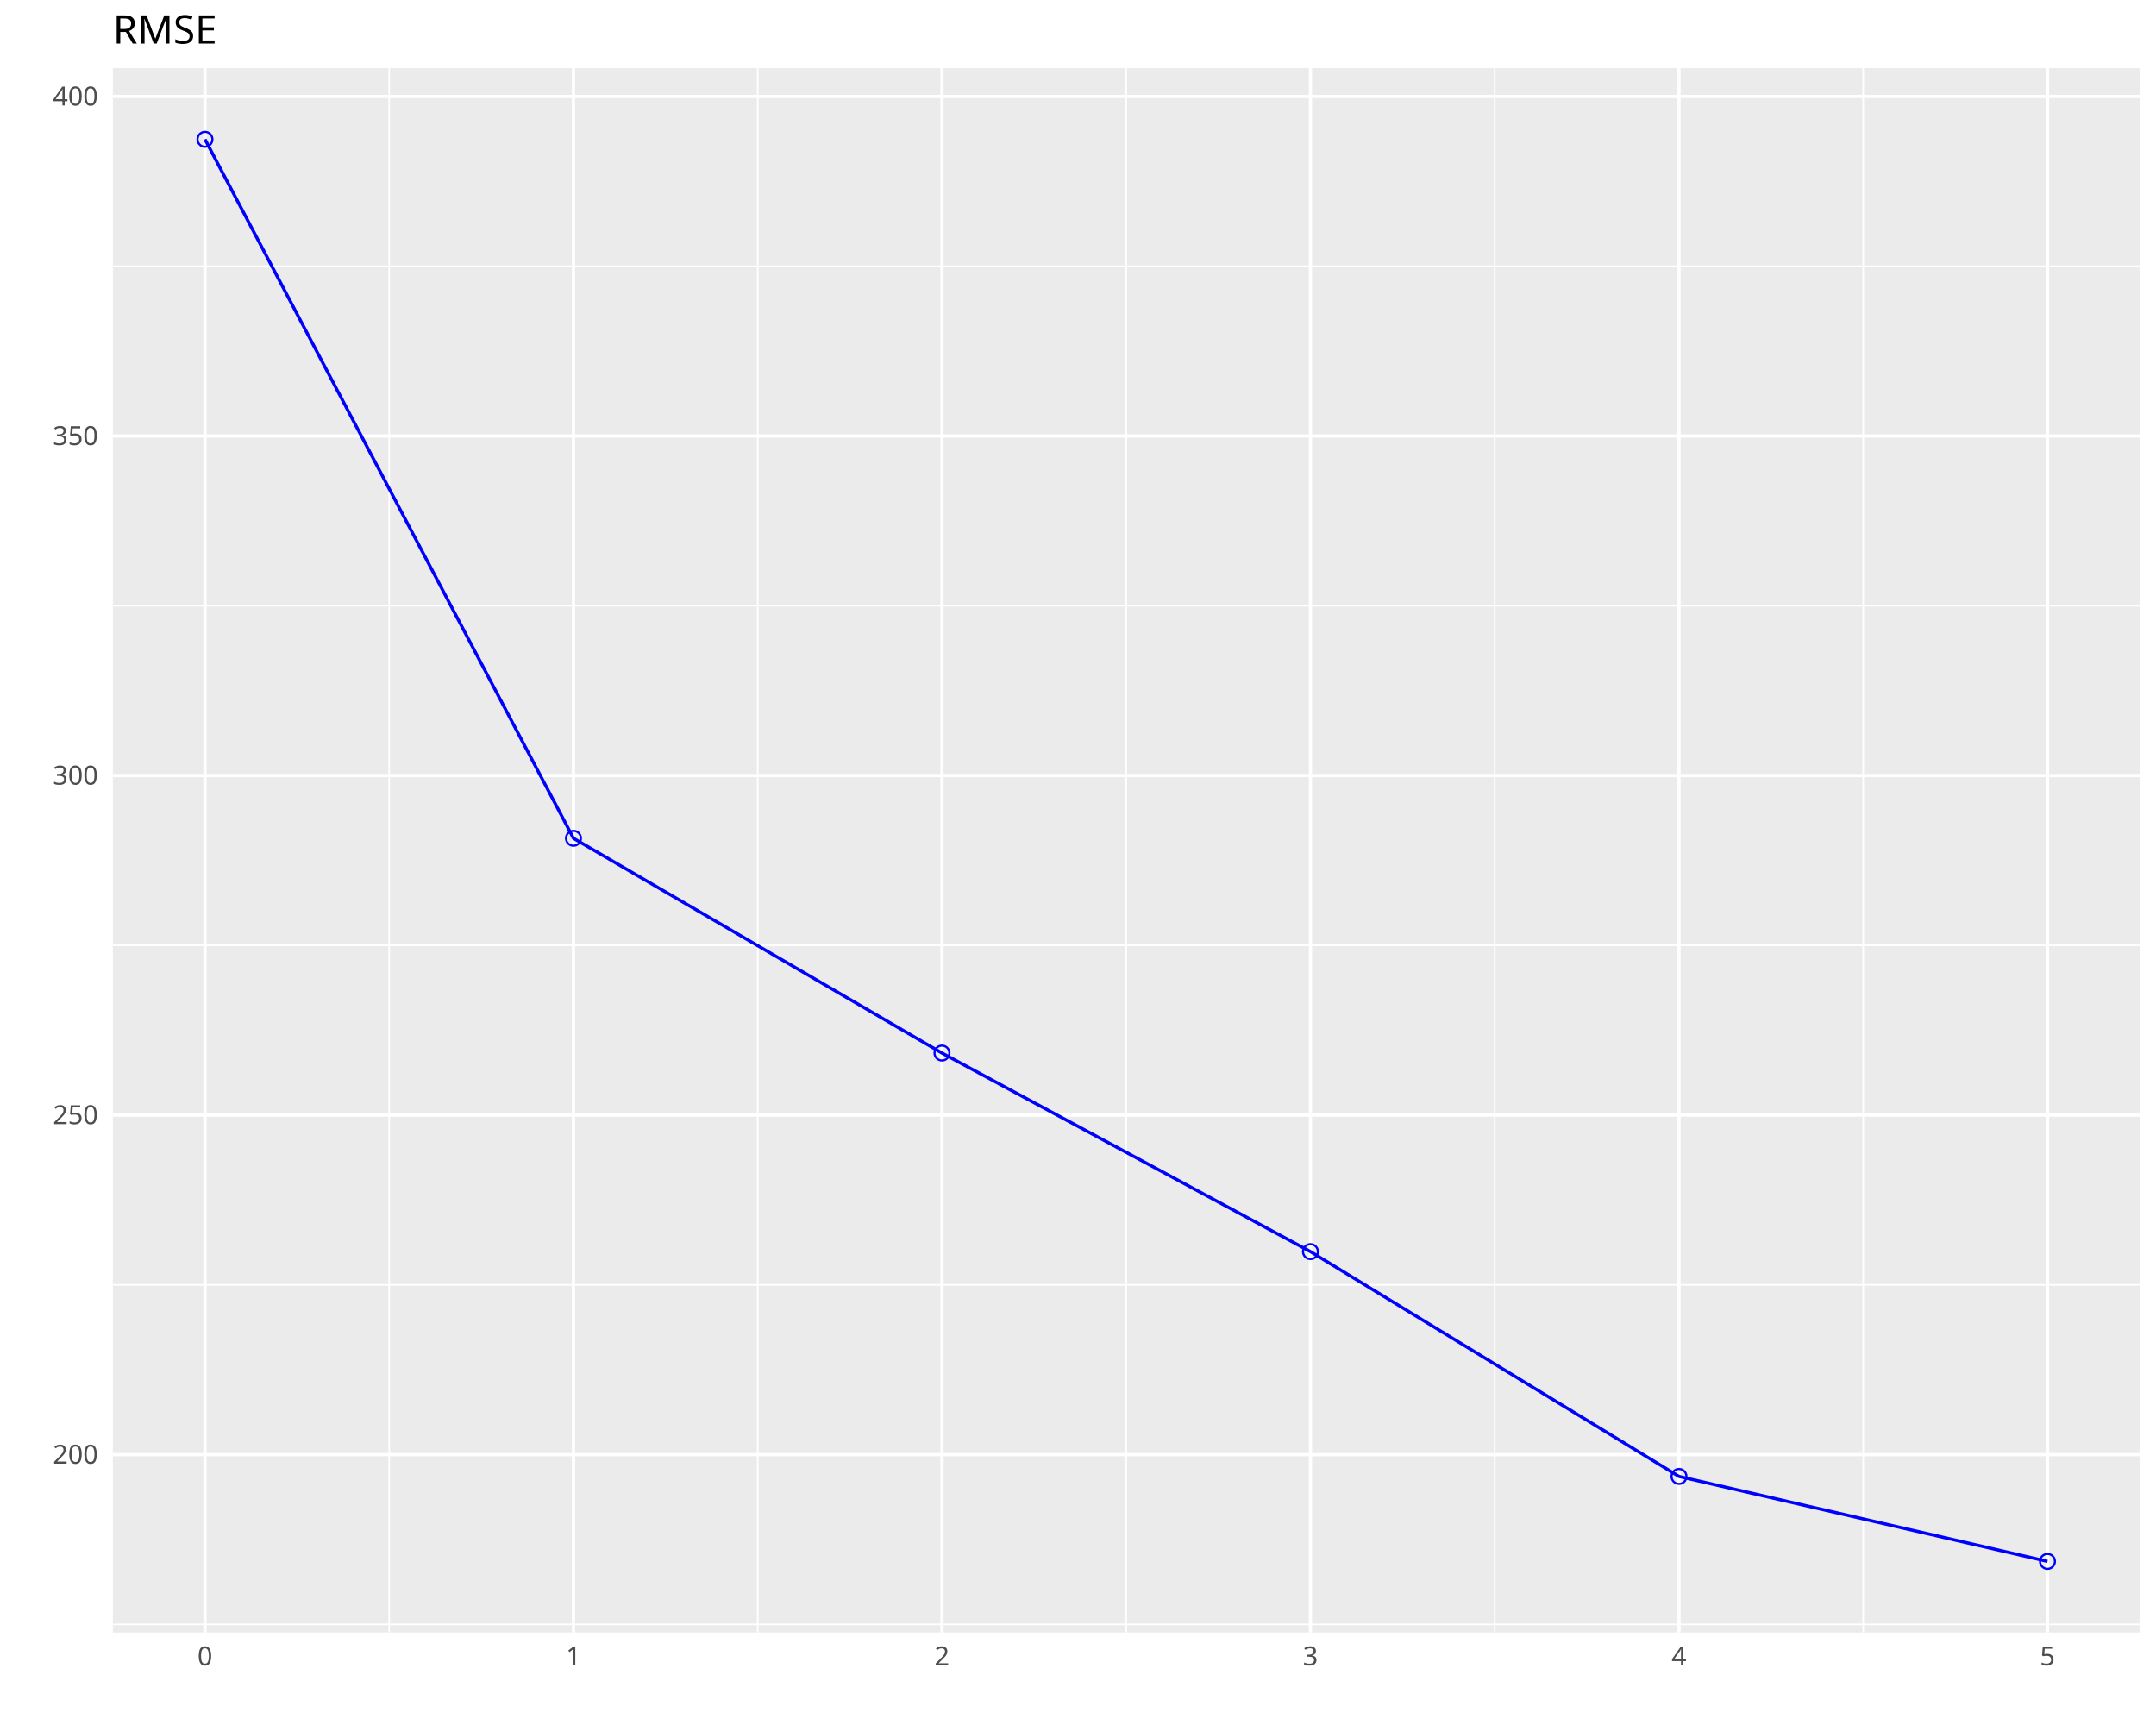
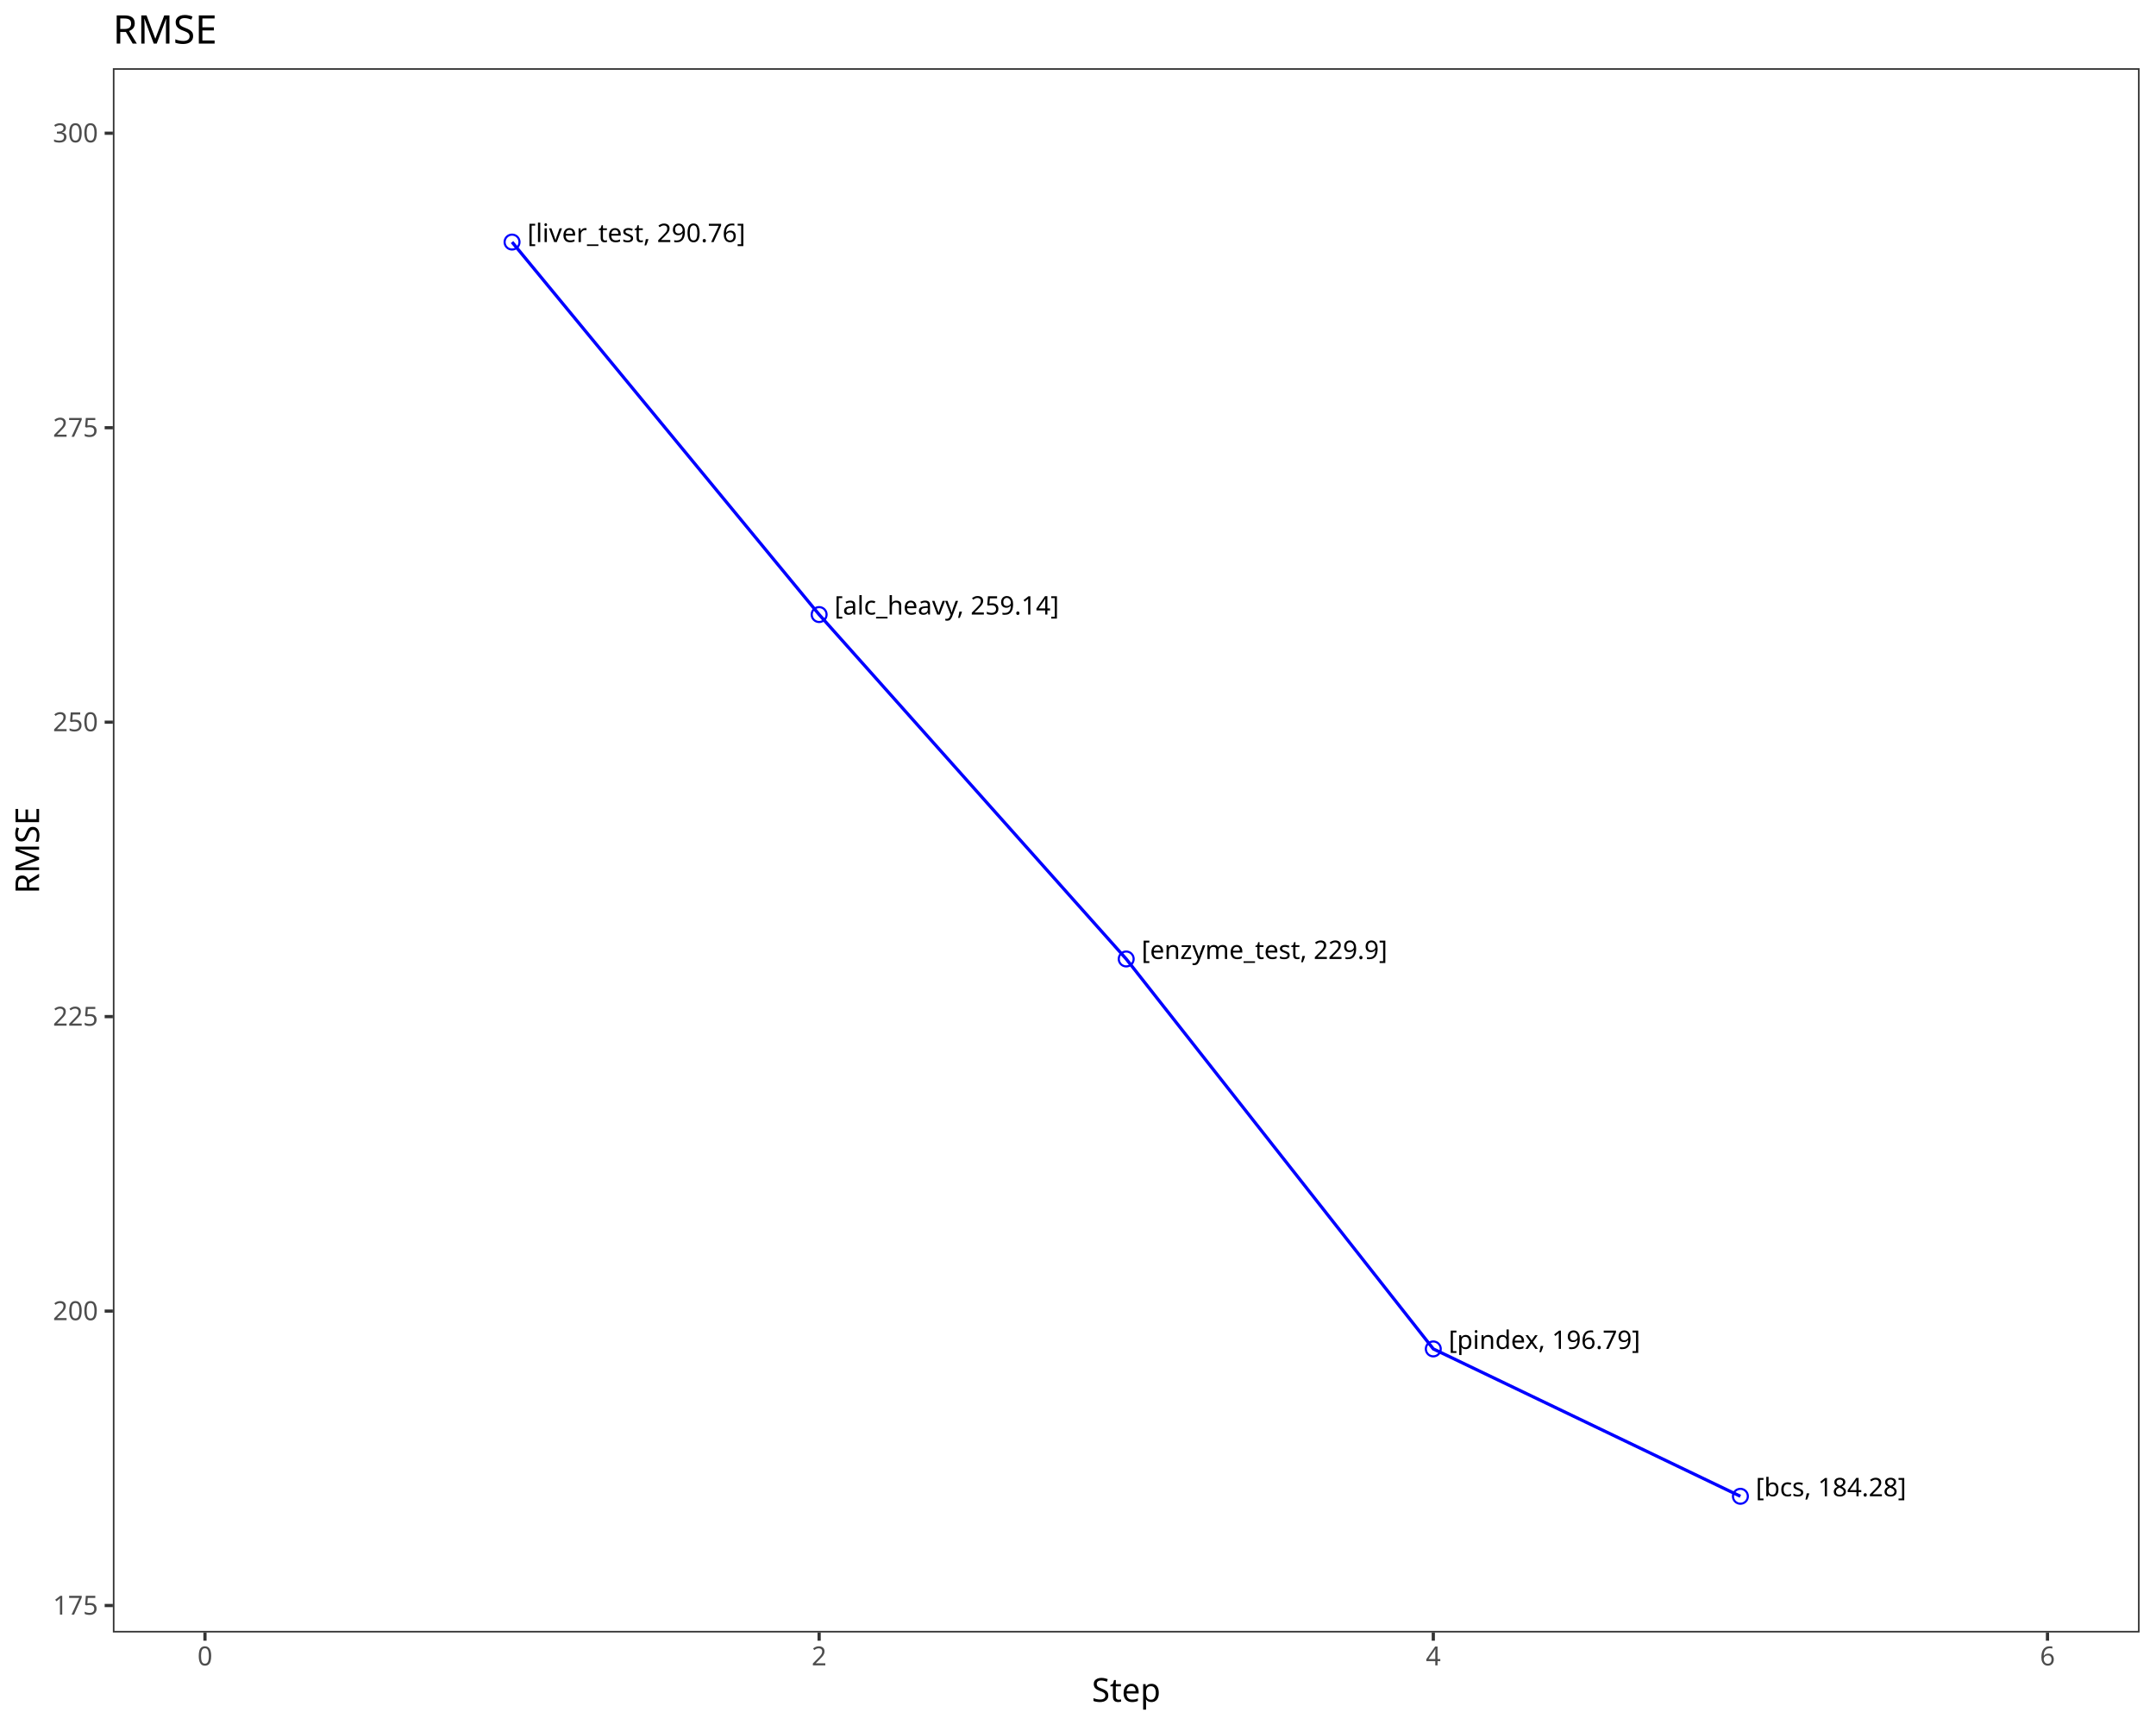
<svg xmlns="http://www.w3.org/2000/svg" class="svglite" data-engine-version="2.0" width="720.00pt" height="576.00pt" viewBox="0 0 720.00 576.00">
  <defs>
    <style type="text/css">
    .svglite line, .svglite polyline, .svglite polygon, .svglite path, .svglite rect, .svglite circle {
      fill: none;
      stroke: #000000;
      stroke-linecap: round;
      stroke-linejoin: round;
      stroke-miterlimit: 10.00;
    }
  </style>
  </defs>
  <rect width="100%" height="100%" style="stroke: none; fill: #FFFFFF;" />
  <defs>
    <clipPath id="cpMC4wMHw3MjAuMDB8MC4wMHw1NzYuMDA=">
      <rect x="0.00" y="0.00" width="720.00" height="576.00" />
    </clipPath>
  </defs>
  <g clip-path="url(#cpMC4wMHw3MjAuMDB8MC4wMHw1NzYuMDA=)">
    <rect x="0.00" y="0.00" width="720.00" height="576.00" style="stroke-width: 1.07; stroke: #FFFFFF; fill: #FFFFFF;" />
  </g>
  <defs>
    <clipPath id="cpMzcuNjl8NzE0LjUyfDIyLjc4fDU0NS4xMQ==">
      <rect x="37.69" y="22.78" width="676.83" height="522.33" />
    </clipPath>
  </defs>
  <g clip-path="url(#cpMzcuNjl8NzE0LjUyfDIyLjc4fDU0NS4xMQ==)">
-     <rect x="37.69" y="22.78" width="676.83" height="522.33" style="stroke-width: 1.07; stroke: none; fill: #EBEBEB;" />
-     <polyline points="37.69,542.40 714.52,542.40 " style="stroke-width: 0.53; stroke: #FFFFFF; stroke-linecap: butt;" />
-     <polyline points="37.69,429.03 714.52,429.03 " style="stroke-width: 0.53; stroke: #FFFFFF; stroke-linecap: butt;" />
-     <polyline points="37.69,315.65 714.52,315.65 " style="stroke-width: 0.53; stroke: #FFFFFF; stroke-linecap: butt;" />
-     <polyline points="37.69,202.28 714.52,202.28 " style="stroke-width: 0.53; stroke: #FFFFFF; stroke-linecap: butt;" />
-     <polyline points="37.69,88.90 714.52,88.90 " style="stroke-width: 0.53; stroke: #FFFFFF; stroke-linecap: butt;" />
-     <polyline points="129.98,545.11 129.98,22.78 " style="stroke-width: 0.53; stroke: #FFFFFF; stroke-linecap: butt;" />
-     <polyline points="253.04,545.11 253.04,22.78 " style="stroke-width: 0.53; stroke: #FFFFFF; stroke-linecap: butt;" />
-     <polyline points="376.10,545.11 376.10,22.78 " style="stroke-width: 0.53; stroke: #FFFFFF; stroke-linecap: butt;" />
-     <polyline points="499.16,545.11 499.16,22.78 " style="stroke-width: 0.53; stroke: #FFFFFF; stroke-linecap: butt;" />
-     <polyline points="622.23,545.11 622.23,22.78 " style="stroke-width: 0.53; stroke: #FFFFFF; stroke-linecap: butt;" />
-     <polyline points="37.69,485.72 714.52,485.72 " style="stroke-width: 1.07; stroke: #FFFFFF; stroke-linecap: butt;" />
-     <polyline points="37.69,372.34 714.52,372.34 " style="stroke-width: 1.07; stroke: #FFFFFF; stroke-linecap: butt;" />
-     <polyline points="37.69,258.97 714.52,258.97 " style="stroke-width: 1.07; stroke: #FFFFFF; stroke-linecap: butt;" />
-     <polyline points="37.69,145.59 714.52,145.59 " style="stroke-width: 1.07; stroke: #FFFFFF; stroke-linecap: butt;" />
-     <polyline points="37.69,32.22 714.52,32.22 " style="stroke-width: 1.07; stroke: #FFFFFF; stroke-linecap: butt;" />
-     <polyline points="68.45,545.11 68.45,22.78 " style="stroke-width: 1.07; stroke: #FFFFFF; stroke-linecap: butt;" />
-     <polyline points="191.51,545.11 191.51,22.78 " style="stroke-width: 1.07; stroke: #FFFFFF; stroke-linecap: butt;" />
-     <polyline points="314.57,545.11 314.57,22.78 " style="stroke-width: 1.07; stroke: #FFFFFF; stroke-linecap: butt;" />
-     <polyline points="437.63,545.11 437.63,22.78 " style="stroke-width: 1.07; stroke: #FFFFFF; stroke-linecap: butt;" />
-     <polyline points="560.70,545.11 560.70,22.78 " style="stroke-width: 1.07; stroke: #FFFFFF; stroke-linecap: butt;" />
-     <polyline points="683.76,545.11 683.76,22.78 " style="stroke-width: 1.07; stroke: #FFFFFF; stroke-linecap: butt;" />
-     <polyline points="68.45,46.53 191.51,279.92 314.57,351.63 437.63,417.93 560.70,493.00 683.76,521.37 " style="stroke-width: 1.07; stroke: #0000FF; stroke-linecap: butt;" />
-     <circle cx="68.45" cy="46.53" r="2.49" style="stroke-width: 0.71; stroke: #0000FF;" />
-     <circle cx="191.51" cy="279.92" r="2.49" style="stroke-width: 0.71; stroke: #0000FF;" />
-     <circle cx="314.57" cy="351.63" r="2.49" style="stroke-width: 0.71; stroke: #0000FF;" />
-     <circle cx="437.63" cy="417.93" r="2.49" style="stroke-width: 0.71; stroke: #0000FF;" />
-     <circle cx="560.70" cy="493.00" r="2.49" style="stroke-width: 0.71; stroke: #0000FF;" />
-     <circle cx="683.76" cy="521.37" r="2.49" style="stroke-width: 0.71; stroke: #0000FF;" />
+     <rect x="37.69" y="22.78" width="676.83" height="522.33" style="stroke-width: 1.07; stroke: none; fill: #FFFFFF;" />
+     <polyline points="171.00,80.83 273.55,205.21 376.10,320.21 478.65,450.42 581.21,499.63 " style="stroke-width: 1.07; stroke: #0000FF; stroke-linecap: butt;" />
+     <circle cx="171.00" cy="80.83" r="2.49" style="stroke-width: 0.71; stroke: #0000FF;" />
+     <circle cx="273.55" cy="205.21" r="2.49" style="stroke-width: 0.71; stroke: #0000FF;" />
+     <circle cx="376.10" cy="320.21" r="2.49" style="stroke-width: 0.71; stroke: #0000FF;" />
+     <circle cx="478.65" cy="450.42" r="2.49" style="stroke-width: 0.71; stroke: #0000FF;" />
+     <circle cx="581.21" cy="499.63" r="2.49" style="stroke-width: 0.71; stroke: #0000FF;" />
+     <text x="176.13" y="80.83" style="font-size: 8.54px; font-family: sans;" textLength="69.75px" lengthAdjust="spacingAndGlyphs">[liver_test, 290.76]</text>
+     <text x="278.68" y="205.21" style="font-size: 8.54px; font-family: sans;" textLength="74.04px" lengthAdjust="spacingAndGlyphs">[alc_heavy, 259.14]</text>
+     <text x="381.23" y="320.21" style="font-size: 8.54px; font-family: sans;" textLength="79.26px" lengthAdjust="spacingAndGlyphs">[enzyme_test, 229.9]</text>
+     <text x="483.78" y="450.42" style="font-size: 8.54px; font-family: sans;" textLength="60.75px" lengthAdjust="spacingAndGlyphs">[pindex, 196.79]</text>
+     <text x="586.33" y="499.63" style="font-size: 8.54px; font-family: sans;" textLength="48.88px" lengthAdjust="spacingAndGlyphs">[bcs, 184.28]</text>
+     <rect x="37.69" y="22.78" width="676.83" height="522.33" style="stroke-width: 1.07; stroke: #333333;" />
  </g>
  <g clip-path="url(#cpMC4wMHw3MjAuMDB8MC4wMHw1NzYuMDA=)">
-     <text x="32.76" y="488.74" text-anchor="end" style="font-size: 8.80px; fill: #4D4D4D; font-family: sans;" textLength="14.68px" lengthAdjust="spacingAndGlyphs">200</text>
-     <text x="32.76" y="375.37" text-anchor="end" style="font-size: 8.80px; fill: #4D4D4D; font-family: sans;" textLength="14.68px" lengthAdjust="spacingAndGlyphs">250</text>
-     <text x="32.76" y="261.99" text-anchor="end" style="font-size: 8.80px; fill: #4D4D4D; font-family: sans;" textLength="14.68px" lengthAdjust="spacingAndGlyphs">300</text>
-     <text x="32.76" y="148.62" text-anchor="end" style="font-size: 8.80px; fill: #4D4D4D; font-family: sans;" textLength="14.68px" lengthAdjust="spacingAndGlyphs">350</text>
-     <text x="32.76" y="35.24" text-anchor="end" style="font-size: 8.80px; fill: #4D4D4D; font-family: sans;" textLength="14.68px" lengthAdjust="spacingAndGlyphs">400</text>
+     <text x="32.76" y="539.14" text-anchor="end" style="font-size: 8.80px; fill: #4D4D4D; font-family: sans;" textLength="14.68px" lengthAdjust="spacingAndGlyphs">175</text>
+     <text x="32.76" y="440.82" text-anchor="end" style="font-size: 8.80px; fill: #4D4D4D; font-family: sans;" textLength="14.68px" lengthAdjust="spacingAndGlyphs">200</text>
+     <text x="32.76" y="342.49" text-anchor="end" style="font-size: 8.80px; fill: #4D4D4D; font-family: sans;" textLength="14.68px" lengthAdjust="spacingAndGlyphs">225</text>
+     <text x="32.76" y="244.17" text-anchor="end" style="font-size: 8.80px; fill: #4D4D4D; font-family: sans;" textLength="14.68px" lengthAdjust="spacingAndGlyphs">250</text>
+     <text x="32.76" y="145.84" text-anchor="end" style="font-size: 8.80px; fill: #4D4D4D; font-family: sans;" textLength="14.68px" lengthAdjust="spacingAndGlyphs">275</text>
+     <text x="32.76" y="47.52" text-anchor="end" style="font-size: 8.80px; fill: #4D4D4D; font-family: sans;" textLength="14.68px" lengthAdjust="spacingAndGlyphs">300</text>
+     <polyline points="34.95,536.11 37.69,536.11 " style="stroke-width: 1.07; stroke: #333333; stroke-linecap: butt;" />
+     <polyline points="34.95,437.79 37.69,437.79 " style="stroke-width: 1.07; stroke: #333333; stroke-linecap: butt;" />
+     <polyline points="34.95,339.46 37.69,339.46 " style="stroke-width: 1.07; stroke: #333333; stroke-linecap: butt;" />
+     <polyline points="34.95,241.14 37.69,241.14 " style="stroke-width: 1.07; stroke: #333333; stroke-linecap: butt;" />
+     <polyline points="34.95,142.82 37.69,142.82 " style="stroke-width: 1.07; stroke: #333333; stroke-linecap: butt;" />
+     <polyline points="34.95,44.49 37.69,44.49 " style="stroke-width: 1.07; stroke: #333333; stroke-linecap: butt;" />
+     <polyline points="68.45,547.85 68.45,545.11 " style="stroke-width: 1.07; stroke: #333333; stroke-linecap: butt;" />
+     <polyline points="273.55,547.85 273.55,545.11 " style="stroke-width: 1.07; stroke: #333333; stroke-linecap: butt;" />
+     <polyline points="478.65,547.85 478.65,545.11 " style="stroke-width: 1.07; stroke: #333333; stroke-linecap: butt;" />
+     <polyline points="683.76,547.85 683.76,545.11 " style="stroke-width: 1.07; stroke: #333333; stroke-linecap: butt;" />
    <text x="68.45" y="556.10" text-anchor="middle" style="font-size: 8.80px; fill: #4D4D4D; font-family: sans;" textLength="4.89px" lengthAdjust="spacingAndGlyphs">0</text>
-     <text x="191.51" y="556.10" text-anchor="middle" style="font-size: 8.80px; fill: #4D4D4D; font-family: sans;" textLength="4.89px" lengthAdjust="spacingAndGlyphs">1</text>
-     <text x="314.57" y="556.10" text-anchor="middle" style="font-size: 8.80px; fill: #4D4D4D; font-family: sans;" textLength="4.89px" lengthAdjust="spacingAndGlyphs">2</text>
-     <text x="437.63" y="556.10" text-anchor="middle" style="font-size: 8.80px; fill: #4D4D4D; font-family: sans;" textLength="4.89px" lengthAdjust="spacingAndGlyphs">3</text>
-     <text x="560.70" y="556.10" text-anchor="middle" style="font-size: 8.80px; fill: #4D4D4D; font-family: sans;" textLength="4.89px" lengthAdjust="spacingAndGlyphs">4</text>
-     <text x="683.76" y="556.10" text-anchor="middle" style="font-size: 8.80px; fill: #4D4D4D; font-family: sans;" textLength="4.89px" lengthAdjust="spacingAndGlyphs">5</text>
+     <text x="273.55" y="556.10" text-anchor="middle" style="font-size: 8.80px; fill: #4D4D4D; font-family: sans;" textLength="4.89px" lengthAdjust="spacingAndGlyphs">2</text>
+     <text x="478.65" y="556.10" text-anchor="middle" style="font-size: 8.80px; fill: #4D4D4D; font-family: sans;" textLength="4.89px" lengthAdjust="spacingAndGlyphs">4</text>
+     <text x="683.76" y="556.10" text-anchor="middle" style="font-size: 8.80px; fill: #4D4D4D; font-family: sans;" textLength="4.89px" lengthAdjust="spacingAndGlyphs">6</text>
+     <text x="376.10" y="568.24" text-anchor="middle" style="font-size: 11.00px; font-family: sans;" textLength="22.63px" lengthAdjust="spacingAndGlyphs">Step</text>
+     <text transform="translate(13.05,283.95) rotate(-90)" text-anchor="middle" style="font-size: 11.00px; font-family: sans;" textLength="31.79px" lengthAdjust="spacingAndGlyphs">RMSE</text>
    <text x="37.69" y="14.56" style="font-size: 13.20px; font-family: sans;" textLength="38.15px" lengthAdjust="spacingAndGlyphs">RMSE</text>
  </g>
</svg>
